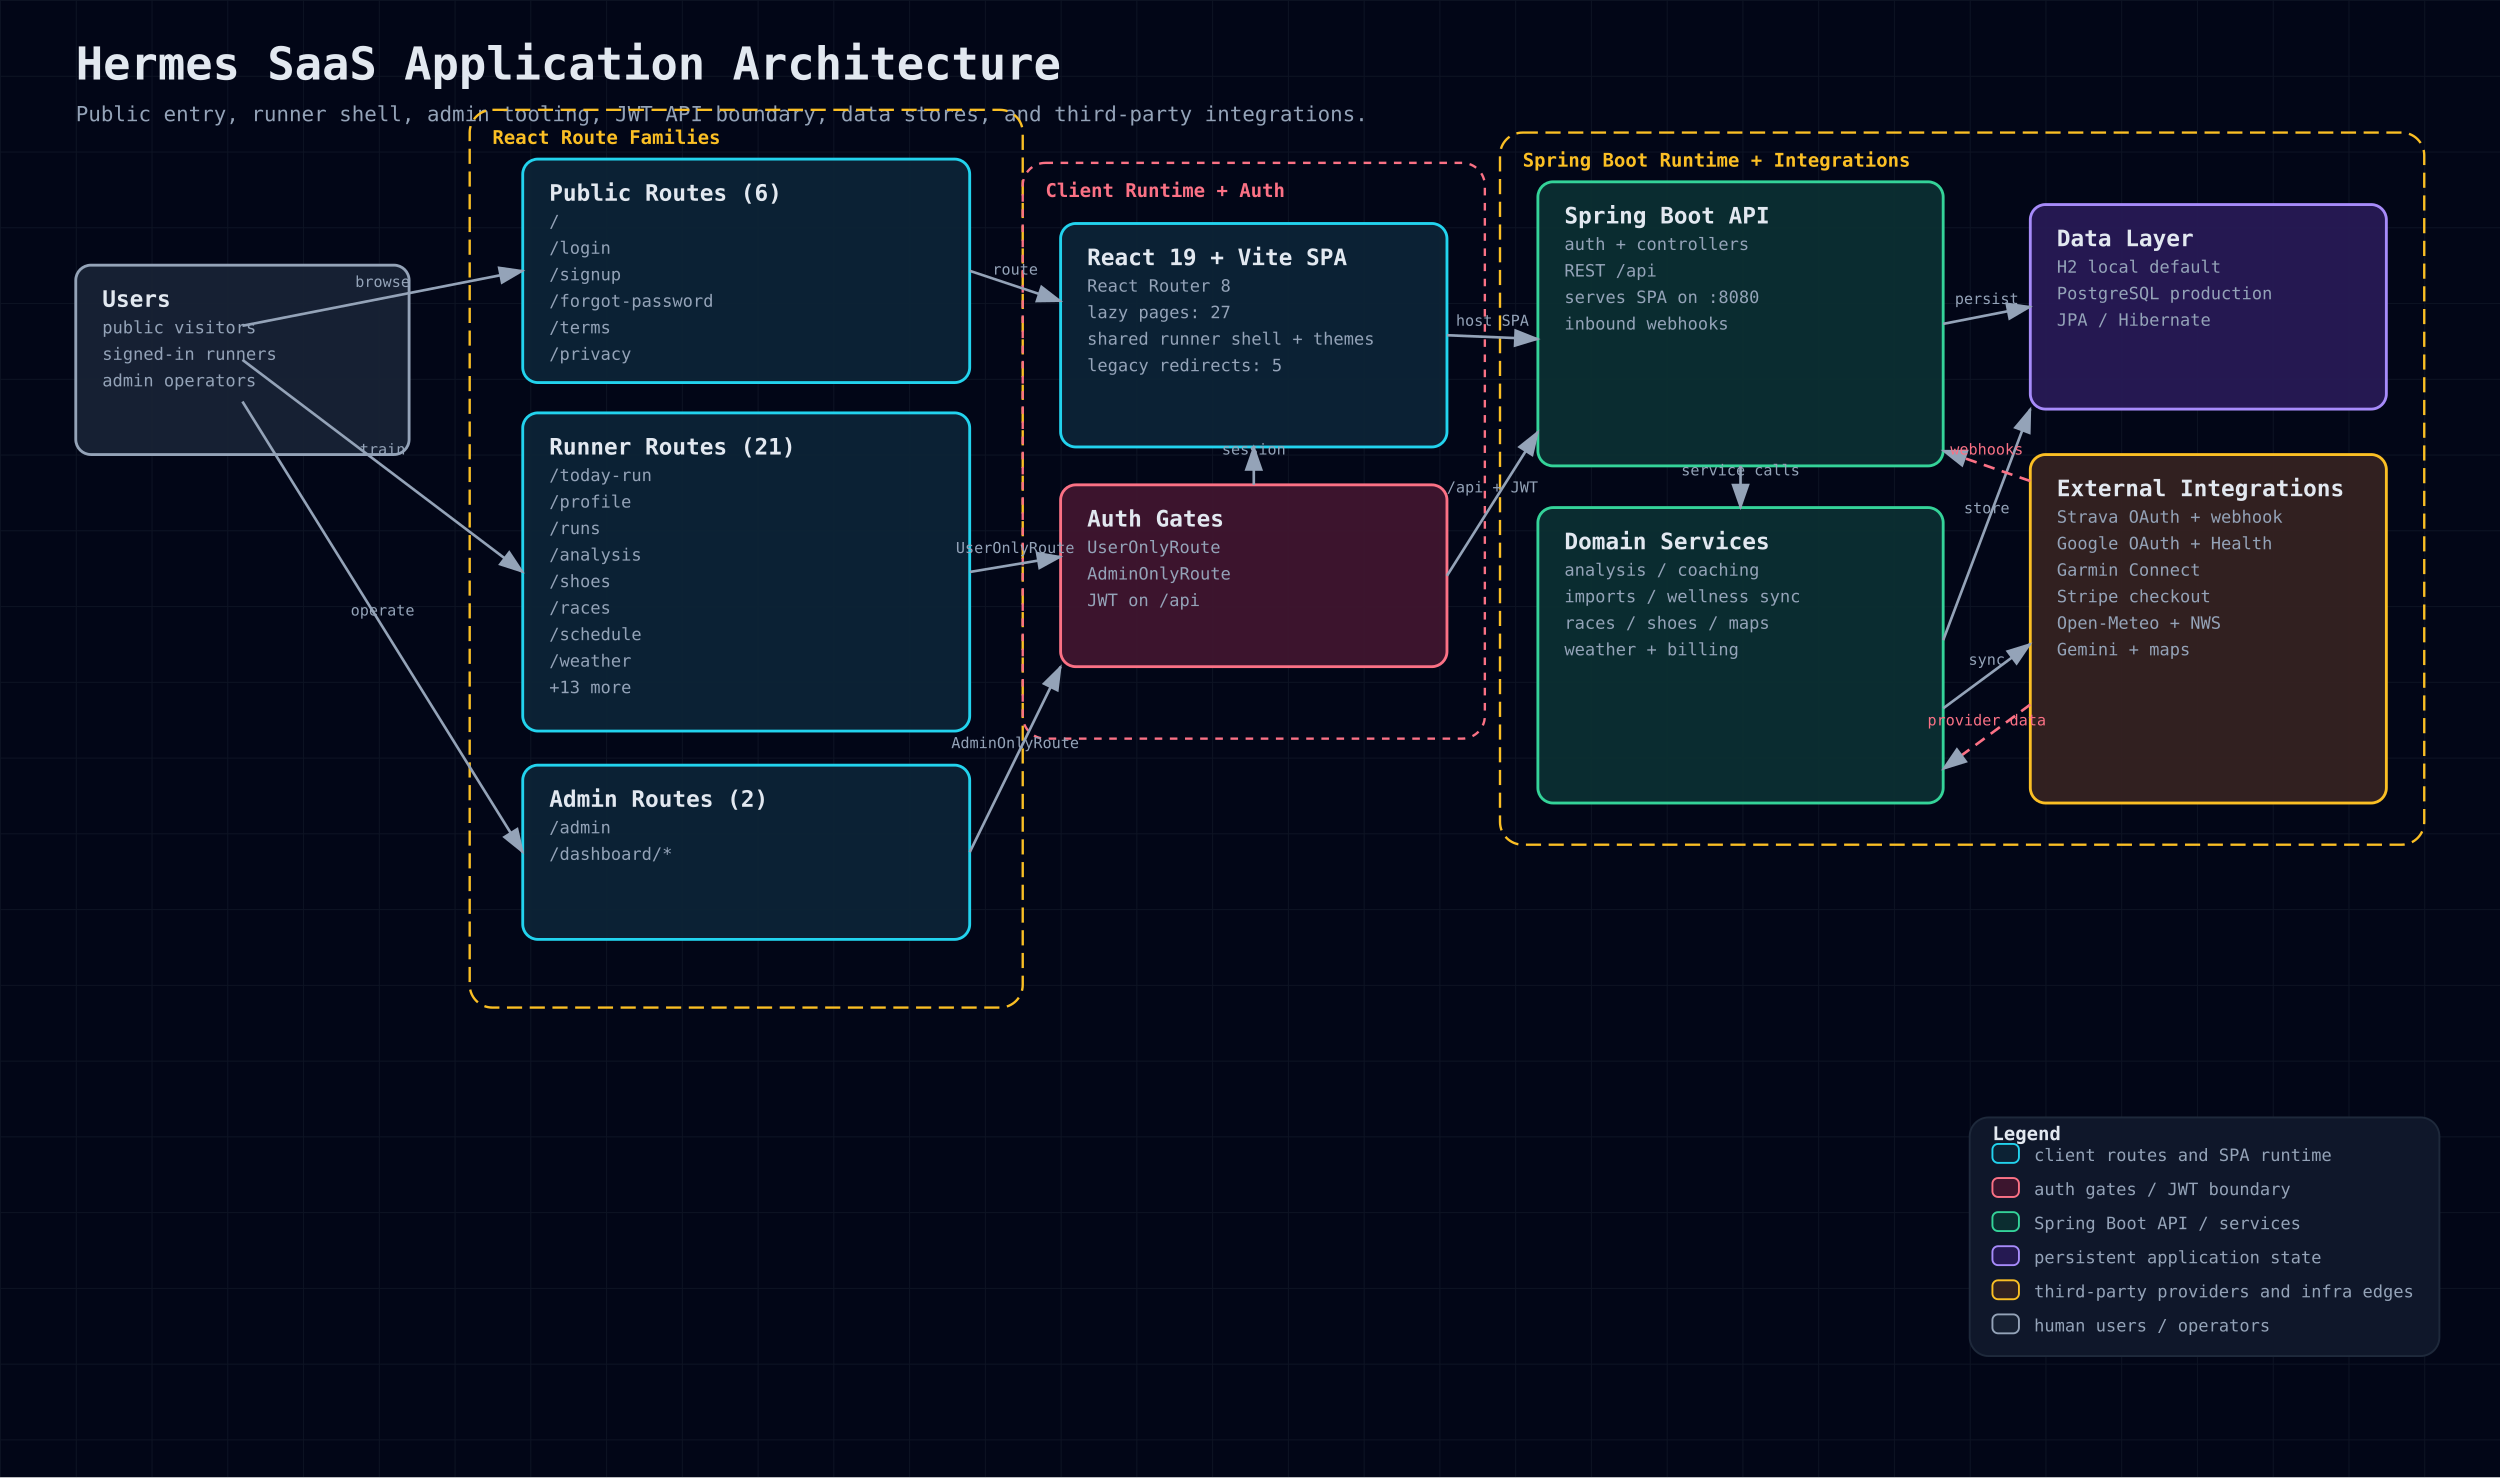
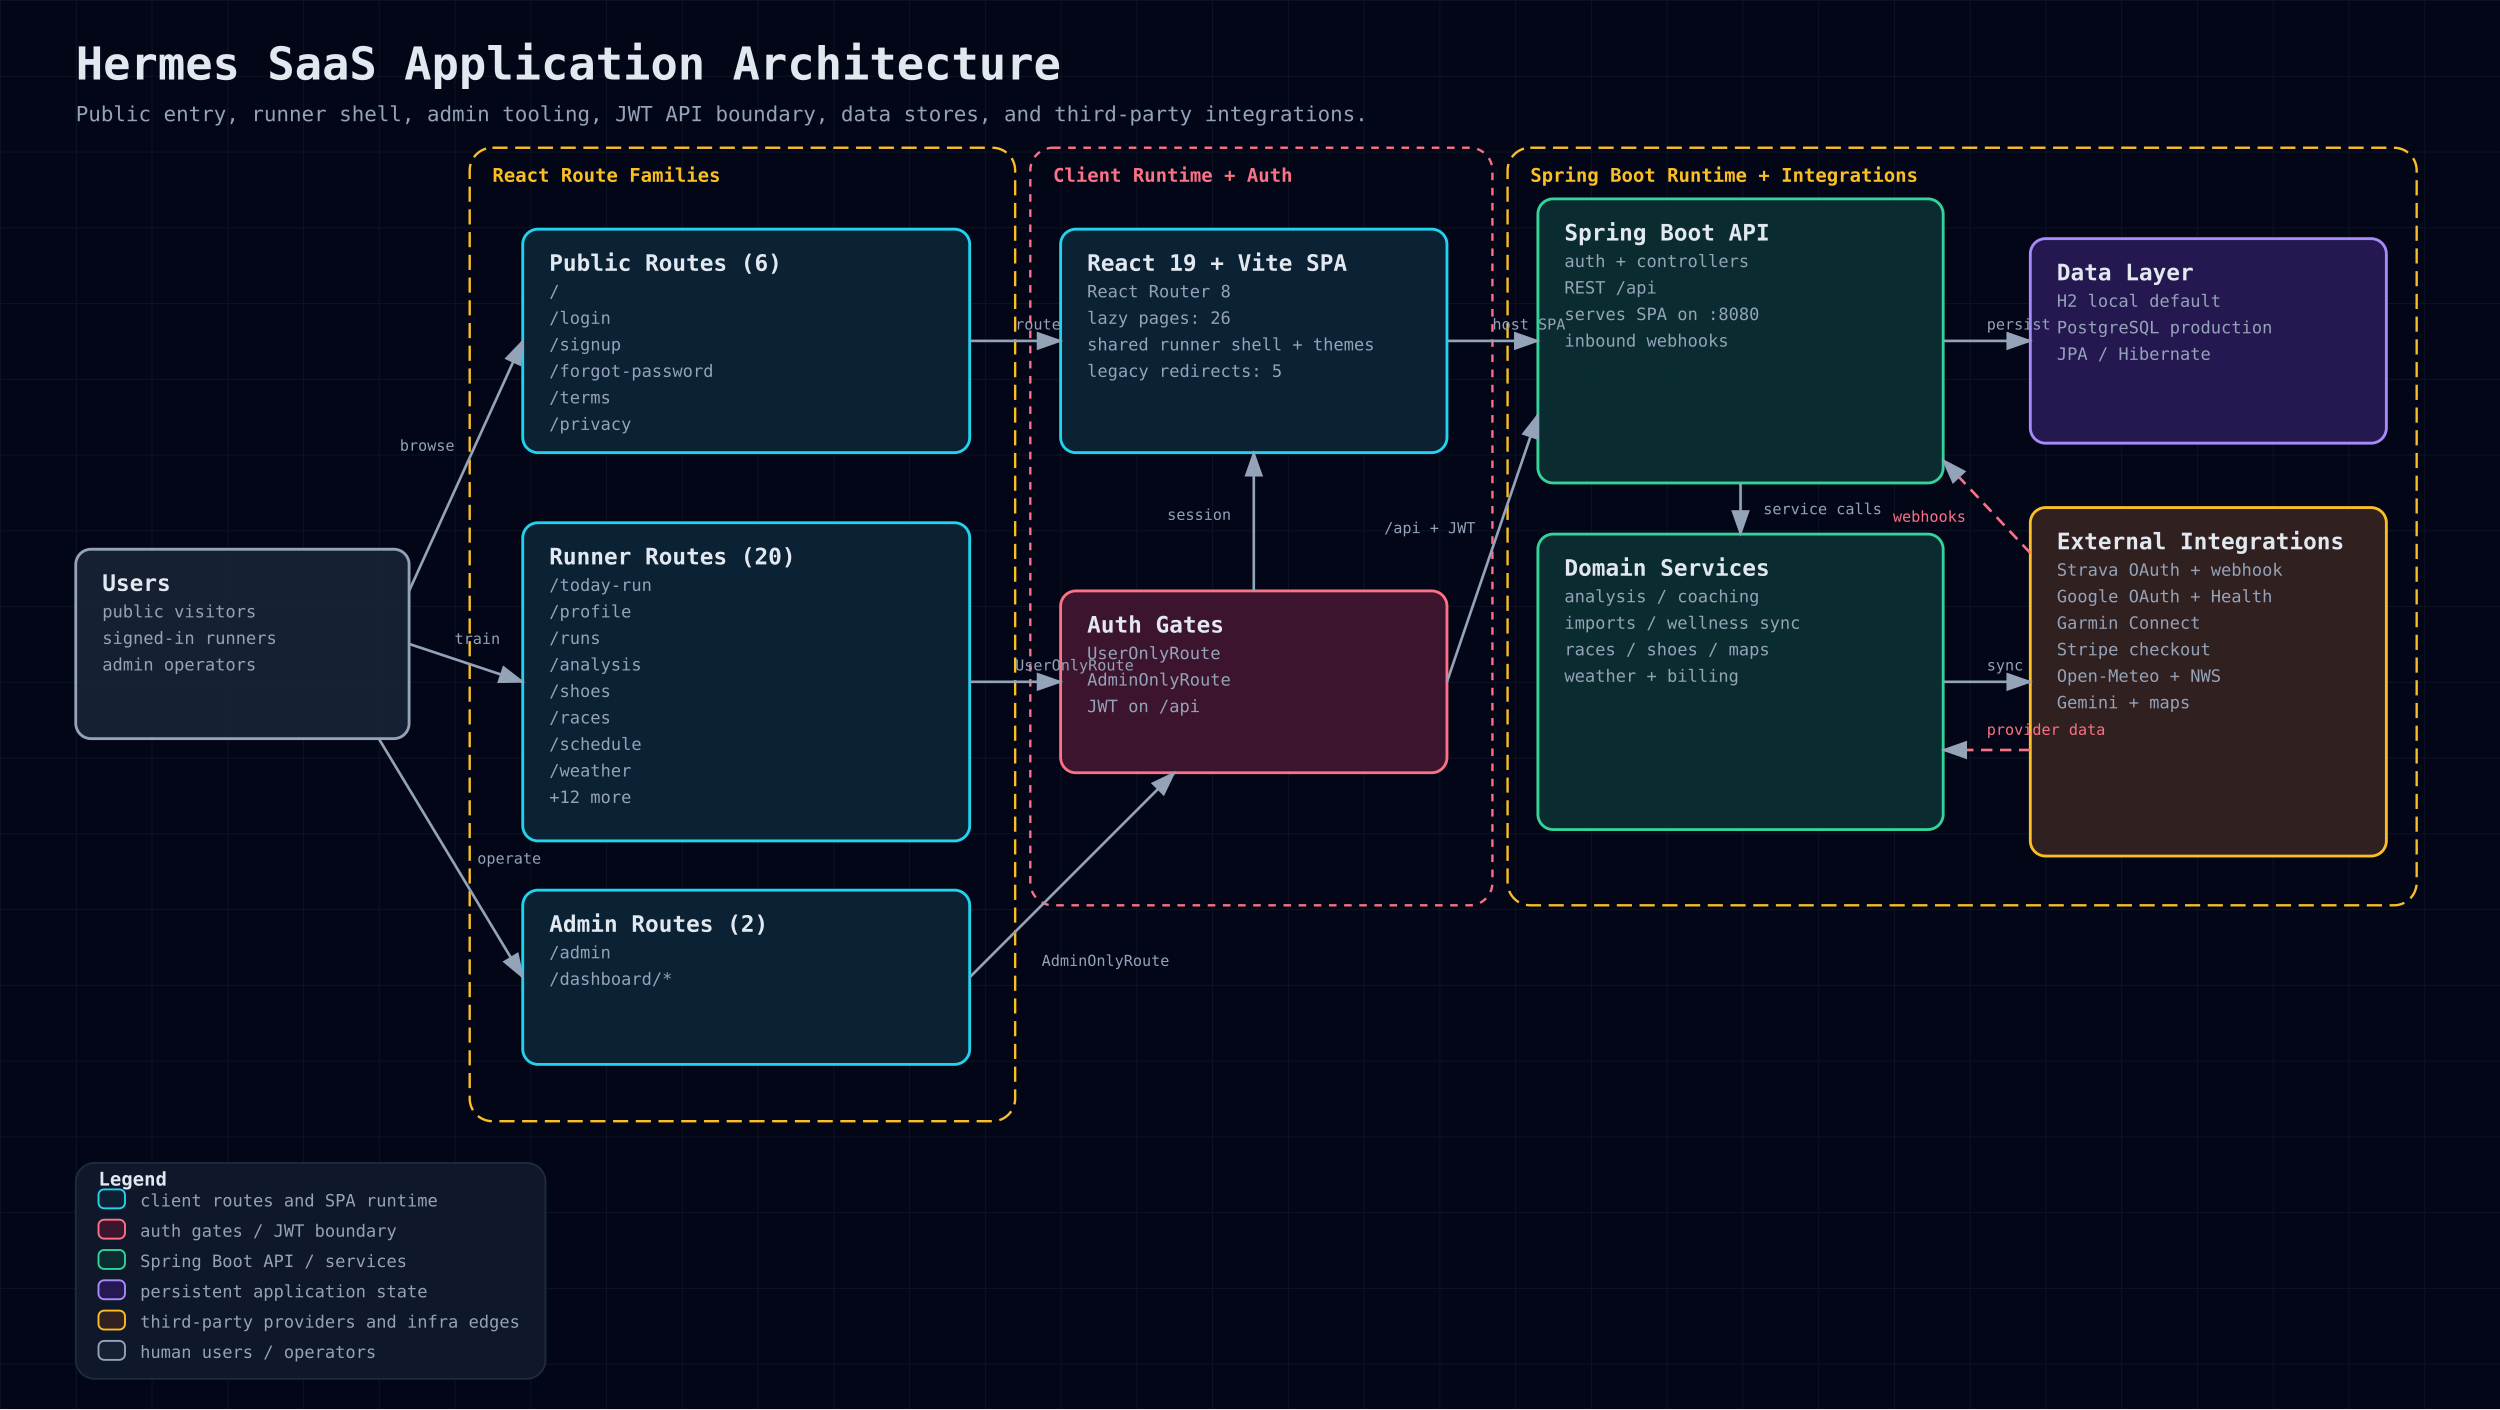
- <svg xmlns="http://www.w3.org/2000/svg" viewBox="0 0 1320 780" role="img" aria-labelledby="title desc">
+ <svg xmlns="http://www.w3.org/2000/svg" viewBox="0 0 1320 744" role="img" aria-labelledby="title desc">
  <defs>
    <pattern id="grid" width="40" height="40" patternUnits="userSpaceOnUse">
      <path d="M 40 0 L 0 0 0 40" fill="none" stroke="rgba(148,163,184,0.08)" stroke-width="1" />
    </pattern>
    <marker id="arrowhead" markerWidth="10" markerHeight="7" refX="9" refY="3.5" orient="auto">
      <polygon points="0 0, 10 3.5, 0 7" fill="#94a3b8" />
    </marker>
  </defs>
-   <rect width="1320" height="780" fill="#020617" />
-   <rect width="1320" height="780" fill="url(#grid)" />
+   <rect width="1320" height="744" fill="#020617" />
+   <rect width="1320" height="744" fill="url(#grid)" />
  <text x="40" y="42" fill="#e2e8f0" font-size="24" font-weight="700" font-family="'JetBrains Mono', ui-monospace, SFMono-Regular, Menlo, Consolas, monospace">Hermes SaaS Application Architecture</text>
  <text x="40" y="64" fill="#94a3b8" font-size="11" font-family="'JetBrains Mono', ui-monospace, SFMono-Regular, Menlo, Consolas, monospace">Public entry, runner shell, admin tooling, JWT API boundary, data stores, and third-party integrations.</text>
  <g>
-     <rect x="248" y="58" width="292" height="474" rx="12" fill="none" stroke="#fbbf24" stroke-width="1.25" stroke-dasharray="8,4" />
-     <text x="260" y="76" fill="#fbbf24" font-size="10" font-weight="600" font-family="'JetBrains Mono', ui-monospace, SFMono-Regular, Menlo, Consolas, monospace">React Route Families</text>
+     <rect x="248" y="78" width="288" height="514" rx="12" fill="none" stroke="#fbbf24" stroke-width="1.25" stroke-dasharray="8,4" />
+     <text x="260" y="96" fill="#fbbf24" font-size="10" font-weight="600" font-family="'JetBrains Mono', ui-monospace, SFMono-Regular, Menlo, Consolas, monospace">React Route Families</text>
  </g>
  <g>
-     <rect x="540" y="86" width="244" height="304" rx="12" fill="none" stroke="#fb7185" stroke-width="1.25" stroke-dasharray="4,4" />
-     <text x="552" y="104" fill="#fb7185" font-size="10" font-weight="600" font-family="'JetBrains Mono', ui-monospace, SFMono-Regular, Menlo, Consolas, monospace">Client Runtime + Auth</text>
+     <rect x="544" y="78" width="244" height="400" rx="12" fill="none" stroke="#fb7185" stroke-width="1.25" stroke-dasharray="4,4" />
+     <text x="556" y="96" fill="#fb7185" font-size="10" font-weight="600" font-family="'JetBrains Mono', ui-monospace, SFMono-Regular, Menlo, Consolas, monospace">Client Runtime + Auth</text>
  </g>
  <g>
-     <rect x="792" y="70" width="488" height="376" rx="12" fill="none" stroke="#fbbf24" stroke-width="1.25" stroke-dasharray="8,4" />
-     <text x="804" y="88" fill="#fbbf24" font-size="10" font-weight="600" font-family="'JetBrains Mono', ui-monospace, SFMono-Regular, Menlo, Consolas, monospace">Spring Boot Runtime + Integrations</text>
+     <rect x="796" y="78" width="480" height="400" rx="12" fill="none" stroke="#fbbf24" stroke-width="1.25" stroke-dasharray="8,4" />
+     <text x="808" y="96" fill="#fbbf24" font-size="10" font-weight="600" font-family="'JetBrains Mono', ui-monospace, SFMono-Regular, Menlo, Consolas, monospace">Spring Boot Runtime + Integrations</text>
  </g>
  <g>
-     <rect x="40" y="140" width="176" height="100" rx="8" fill="#0f172a" opacity="0.92" />
-     <rect x="40" y="140" width="176" height="100" rx="8" fill="rgba(30, 41, 59, 0.56)" stroke="#94a3b8" stroke-width="1.5" />
-     <text x="54" y="162" fill="#e2e8f0" font-size="12" font-weight="600" font-family="'JetBrains Mono', ui-monospace, SFMono-Regular, Menlo, Consolas, monospace">Users</text>
-     <text x="54" y="176" fill="#94a3b8" font-size="9" font-weight="400" font-family="'JetBrains Mono', ui-monospace, SFMono-Regular, Menlo, Consolas, monospace">public visitors</text>
-     <text x="54" y="190" fill="#94a3b8" font-size="9" font-weight="400" font-family="'JetBrains Mono', ui-monospace, SFMono-Regular, Menlo, Consolas, monospace">signed-in runners</text>
-     <text x="54" y="204" fill="#94a3b8" font-size="9" font-weight="400" font-family="'JetBrains Mono', ui-monospace, SFMono-Regular, Menlo, Consolas, monospace">admin operators</text>
+     <rect x="40" y="290" width="176" height="100" rx="8" fill="#0f172a" opacity="0.92" />
+     <rect x="40" y="290" width="176" height="100" rx="8" fill="rgba(30, 41, 59, 0.56)" stroke="#94a3b8" stroke-width="1.5" />
+     <text x="54" y="312" fill="#e2e8f0" font-size="12" font-weight="600" font-family="'JetBrains Mono', ui-monospace, SFMono-Regular, Menlo, Consolas, monospace">Users</text>
+     <text x="54" y="326" fill="#94a3b8" font-size="9" font-weight="400" font-family="'JetBrains Mono', ui-monospace, SFMono-Regular, Menlo, Consolas, monospace">public visitors</text>
+     <text x="54" y="340" fill="#94a3b8" font-size="9" font-weight="400" font-family="'JetBrains Mono', ui-monospace, SFMono-Regular, Menlo, Consolas, monospace">signed-in runners</text>
+     <text x="54" y="354" fill="#94a3b8" font-size="9" font-weight="400" font-family="'JetBrains Mono', ui-monospace, SFMono-Regular, Menlo, Consolas, monospace">admin operators</text>
  </g>
  <g>
-     <rect x="276" y="84" width="236" height="118" rx="8" fill="#0f172a" opacity="0.92" />
-     <rect x="276" y="84" width="236" height="118" rx="8" fill="rgba(8, 51, 68, 0.42)" stroke="#22d3ee" stroke-width="1.5" />
-     <text x="290" y="106" fill="#e2e8f0" font-size="12" font-weight="600" font-family="'JetBrains Mono', ui-monospace, SFMono-Regular, Menlo, Consolas, monospace">Public Routes (6)</text>
-     <text x="290" y="120" fill="#94a3b8" font-size="9" font-weight="400" font-family="'JetBrains Mono', ui-monospace, SFMono-Regular, Menlo, Consolas, monospace">/</text>
-     <text x="290" y="134" fill="#94a3b8" font-size="9" font-weight="400" font-family="'JetBrains Mono', ui-monospace, SFMono-Regular, Menlo, Consolas, monospace">/login</text>
-     <text x="290" y="148" fill="#94a3b8" font-size="9" font-weight="400" font-family="'JetBrains Mono', ui-monospace, SFMono-Regular, Menlo, Consolas, monospace">/signup</text>
-     <text x="290" y="162" fill="#94a3b8" font-size="9" font-weight="400" font-family="'JetBrains Mono', ui-monospace, SFMono-Regular, Menlo, Consolas, monospace">/forgot-password</text>
-     <text x="290" y="176" fill="#94a3b8" font-size="9" font-weight="400" font-family="'JetBrains Mono', ui-monospace, SFMono-Regular, Menlo, Consolas, monospace">/terms</text>
-     <text x="290" y="190" fill="#94a3b8" font-size="9" font-weight="400" font-family="'JetBrains Mono', ui-monospace, SFMono-Regular, Menlo, Consolas, monospace">/privacy</text>
+     <rect x="276" y="121" width="236" height="118" rx="8" fill="#0f172a" opacity="0.92" />
+     <rect x="276" y="121" width="236" height="118" rx="8" fill="rgba(8, 51, 68, 0.42)" stroke="#22d3ee" stroke-width="1.5" />
+     <text x="290" y="143" fill="#e2e8f0" font-size="12" font-weight="600" font-family="'JetBrains Mono', ui-monospace, SFMono-Regular, Menlo, Consolas, monospace">Public Routes (6)</text>
+     <text x="290" y="157" fill="#94a3b8" font-size="9" font-weight="400" font-family="'JetBrains Mono', ui-monospace, SFMono-Regular, Menlo, Consolas, monospace">/</text>
+     <text x="290" y="171" fill="#94a3b8" font-size="9" font-weight="400" font-family="'JetBrains Mono', ui-monospace, SFMono-Regular, Menlo, Consolas, monospace">/login</text>
+     <text x="290" y="185" fill="#94a3b8" font-size="9" font-weight="400" font-family="'JetBrains Mono', ui-monospace, SFMono-Regular, Menlo, Consolas, monospace">/signup</text>
+     <text x="290" y="199" fill="#94a3b8" font-size="9" font-weight="400" font-family="'JetBrains Mono', ui-monospace, SFMono-Regular, Menlo, Consolas, monospace">/forgot-password</text>
+     <text x="290" y="213" fill="#94a3b8" font-size="9" font-weight="400" font-family="'JetBrains Mono', ui-monospace, SFMono-Regular, Menlo, Consolas, monospace">/terms</text>
+     <text x="290" y="227" fill="#94a3b8" font-size="9" font-weight="400" font-family="'JetBrains Mono', ui-monospace, SFMono-Regular, Menlo, Consolas, monospace">/privacy</text>
  </g>
  <g>
-     <rect x="276" y="218" width="236" height="168" rx="8" fill="#0f172a" opacity="0.92" />
-     <rect x="276" y="218" width="236" height="168" rx="8" fill="rgba(8, 51, 68, 0.42)" stroke="#22d3ee" stroke-width="1.5" />
-     <text x="290" y="240" fill="#e2e8f0" font-size="12" font-weight="600" font-family="'JetBrains Mono', ui-monospace, SFMono-Regular, Menlo, Consolas, monospace">Runner Routes (21)</text>
-     <text x="290" y="254" fill="#94a3b8" font-size="9" font-weight="400" font-family="'JetBrains Mono', ui-monospace, SFMono-Regular, Menlo, Consolas, monospace">/today-run</text>
-     <text x="290" y="268" fill="#94a3b8" font-size="9" font-weight="400" font-family="'JetBrains Mono', ui-monospace, SFMono-Regular, Menlo, Consolas, monospace">/profile</text>
-     <text x="290" y="282" fill="#94a3b8" font-size="9" font-weight="400" font-family="'JetBrains Mono', ui-monospace, SFMono-Regular, Menlo, Consolas, monospace">/runs</text>
-     <text x="290" y="296" fill="#94a3b8" font-size="9" font-weight="400" font-family="'JetBrains Mono', ui-monospace, SFMono-Regular, Menlo, Consolas, monospace">/analysis</text>
-     <text x="290" y="310" fill="#94a3b8" font-size="9" font-weight="400" font-family="'JetBrains Mono', ui-monospace, SFMono-Regular, Menlo, Consolas, monospace">/shoes</text>
-     <text x="290" y="324" fill="#94a3b8" font-size="9" font-weight="400" font-family="'JetBrains Mono', ui-monospace, SFMono-Regular, Menlo, Consolas, monospace">/races</text>
-     <text x="290" y="338" fill="#94a3b8" font-size="9" font-weight="400" font-family="'JetBrains Mono', ui-monospace, SFMono-Regular, Menlo, Consolas, monospace">/schedule</text>
-     <text x="290" y="352" fill="#94a3b8" font-size="9" font-weight="400" font-family="'JetBrains Mono', ui-monospace, SFMono-Regular, Menlo, Consolas, monospace">/weather</text>
-     <text x="290" y="366" fill="#94a3b8" font-size="9" font-weight="400" font-family="'JetBrains Mono', ui-monospace, SFMono-Regular, Menlo, Consolas, monospace">+13 more</text>
+     <rect x="276" y="276" width="236" height="168" rx="8" fill="#0f172a" opacity="0.92" />
+     <rect x="276" y="276" width="236" height="168" rx="8" fill="rgba(8, 51, 68, 0.42)" stroke="#22d3ee" stroke-width="1.5" />
+     <text x="290" y="298" fill="#e2e8f0" font-size="12" font-weight="600" font-family="'JetBrains Mono', ui-monospace, SFMono-Regular, Menlo, Consolas, monospace">Runner Routes (20)</text>
+     <text x="290" y="312" fill="#94a3b8" font-size="9" font-weight="400" font-family="'JetBrains Mono', ui-monospace, SFMono-Regular, Menlo, Consolas, monospace">/today-run</text>
+     <text x="290" y="326" fill="#94a3b8" font-size="9" font-weight="400" font-family="'JetBrains Mono', ui-monospace, SFMono-Regular, Menlo, Consolas, monospace">/profile</text>
+     <text x="290" y="340" fill="#94a3b8" font-size="9" font-weight="400" font-family="'JetBrains Mono', ui-monospace, SFMono-Regular, Menlo, Consolas, monospace">/runs</text>
+     <text x="290" y="354" fill="#94a3b8" font-size="9" font-weight="400" font-family="'JetBrains Mono', ui-monospace, SFMono-Regular, Menlo, Consolas, monospace">/analysis</text>
+     <text x="290" y="368" fill="#94a3b8" font-size="9" font-weight="400" font-family="'JetBrains Mono', ui-monospace, SFMono-Regular, Menlo, Consolas, monospace">/shoes</text>
+     <text x="290" y="382" fill="#94a3b8" font-size="9" font-weight="400" font-family="'JetBrains Mono', ui-monospace, SFMono-Regular, Menlo, Consolas, monospace">/races</text>
+     <text x="290" y="396" fill="#94a3b8" font-size="9" font-weight="400" font-family="'JetBrains Mono', ui-monospace, SFMono-Regular, Menlo, Consolas, monospace">/schedule</text>
+     <text x="290" y="410" fill="#94a3b8" font-size="9" font-weight="400" font-family="'JetBrains Mono', ui-monospace, SFMono-Regular, Menlo, Consolas, monospace">/weather</text>
+     <text x="290" y="424" fill="#94a3b8" font-size="9" font-weight="400" font-family="'JetBrains Mono', ui-monospace, SFMono-Regular, Menlo, Consolas, monospace">+12 more</text>
  </g>
  <g>
-     <rect x="276" y="404" width="236" height="92" rx="8" fill="#0f172a" opacity="0.92" />
-     <rect x="276" y="404" width="236" height="92" rx="8" fill="rgba(8, 51, 68, 0.42)" stroke="#22d3ee" stroke-width="1.5" />
-     <text x="290" y="426" fill="#e2e8f0" font-size="12" font-weight="600" font-family="'JetBrains Mono', ui-monospace, SFMono-Regular, Menlo, Consolas, monospace">Admin Routes (2)</text>
-     <text x="290" y="440" fill="#94a3b8" font-size="9" font-weight="400" font-family="'JetBrains Mono', ui-monospace, SFMono-Regular, Menlo, Consolas, monospace">/admin</text>
-     <text x="290" y="454" fill="#94a3b8" font-size="9" font-weight="400" font-family="'JetBrains Mono', ui-monospace, SFMono-Regular, Menlo, Consolas, monospace">/dashboard/*</text>
+     <rect x="276" y="470" width="236" height="92" rx="8" fill="#0f172a" opacity="0.92" />
+     <rect x="276" y="470" width="236" height="92" rx="8" fill="rgba(8, 51, 68, 0.42)" stroke="#22d3ee" stroke-width="1.5" />
+     <text x="290" y="492" fill="#e2e8f0" font-size="12" font-weight="600" font-family="'JetBrains Mono', ui-monospace, SFMono-Regular, Menlo, Consolas, monospace">Admin Routes (2)</text>
+     <text x="290" y="506" fill="#94a3b8" font-size="9" font-weight="400" font-family="'JetBrains Mono', ui-monospace, SFMono-Regular, Menlo, Consolas, monospace">/admin</text>
+     <text x="290" y="520" fill="#94a3b8" font-size="9" font-weight="400" font-family="'JetBrains Mono', ui-monospace, SFMono-Regular, Menlo, Consolas, monospace">/dashboard/*</text>
  </g>
  <g>
-     <rect x="560" y="118" width="204" height="118" rx="8" fill="#0f172a" opacity="0.92" />
-     <rect x="560" y="118" width="204" height="118" rx="8" fill="rgba(8, 51, 68, 0.42)" stroke="#22d3ee" stroke-width="1.5" />
-     <text x="574" y="140" fill="#e2e8f0" font-size="12" font-weight="600" font-family="'JetBrains Mono', ui-monospace, SFMono-Regular, Menlo, Consolas, monospace">React 19 + Vite SPA</text>
-     <text x="574" y="154" fill="#94a3b8" font-size="9" font-weight="400" font-family="'JetBrains Mono', ui-monospace, SFMono-Regular, Menlo, Consolas, monospace">React Router 8</text>
-     <text x="574" y="168" fill="#94a3b8" font-size="9" font-weight="400" font-family="'JetBrains Mono', ui-monospace, SFMono-Regular, Menlo, Consolas, monospace">lazy pages: 27</text>
-     <text x="574" y="182" fill="#94a3b8" font-size="9" font-weight="400" font-family="'JetBrains Mono', ui-monospace, SFMono-Regular, Menlo, Consolas, monospace">shared runner shell + themes</text>
-     <text x="574" y="196" fill="#94a3b8" font-size="9" font-weight="400" font-family="'JetBrains Mono', ui-monospace, SFMono-Regular, Menlo, Consolas, monospace">legacy redirects: 5</text>
+     <rect x="560" y="121" width="204" height="118" rx="8" fill="#0f172a" opacity="0.92" />
+     <rect x="560" y="121" width="204" height="118" rx="8" fill="rgba(8, 51, 68, 0.42)" stroke="#22d3ee" stroke-width="1.5" />
+     <text x="574" y="143" fill="#e2e8f0" font-size="12" font-weight="600" font-family="'JetBrains Mono', ui-monospace, SFMono-Regular, Menlo, Consolas, monospace">React 19 + Vite SPA</text>
+     <text x="574" y="157" fill="#94a3b8" font-size="9" font-weight="400" font-family="'JetBrains Mono', ui-monospace, SFMono-Regular, Menlo, Consolas, monospace">React Router 8</text>
+     <text x="574" y="171" fill="#94a3b8" font-size="9" font-weight="400" font-family="'JetBrains Mono', ui-monospace, SFMono-Regular, Menlo, Consolas, monospace">lazy pages: 26</text>
+     <text x="574" y="185" fill="#94a3b8" font-size="9" font-weight="400" font-family="'JetBrains Mono', ui-monospace, SFMono-Regular, Menlo, Consolas, monospace">shared runner shell + themes</text>
+     <text x="574" y="199" fill="#94a3b8" font-size="9" font-weight="400" font-family="'JetBrains Mono', ui-monospace, SFMono-Regular, Menlo, Consolas, monospace">legacy redirects: 5</text>
  </g>
  <g>
-     <rect x="560" y="256" width="204" height="96" rx="8" fill="#0f172a" opacity="0.92" />
-     <rect x="560" y="256" width="204" height="96" rx="8" fill="rgba(136, 19, 55, 0.38)" stroke="#fb7185" stroke-width="1.5" />
-     <text x="574" y="278" fill="#e2e8f0" font-size="12" font-weight="600" font-family="'JetBrains Mono', ui-monospace, SFMono-Regular, Menlo, Consolas, monospace">Auth Gates</text>
-     <text x="574" y="292" fill="#94a3b8" font-size="9" font-weight="400" font-family="'JetBrains Mono', ui-monospace, SFMono-Regular, Menlo, Consolas, monospace">UserOnlyRoute</text>
-     <text x="574" y="306" fill="#94a3b8" font-size="9" font-weight="400" font-family="'JetBrains Mono', ui-monospace, SFMono-Regular, Menlo, Consolas, monospace">AdminOnlyRoute</text>
-     <text x="574" y="320" fill="#94a3b8" font-size="9" font-weight="400" font-family="'JetBrains Mono', ui-monospace, SFMono-Regular, Menlo, Consolas, monospace">JWT on /api</text>
+     <rect x="560" y="312" width="204" height="96" rx="8" fill="#0f172a" opacity="0.92" />
+     <rect x="560" y="312" width="204" height="96" rx="8" fill="rgba(136, 19, 55, 0.38)" stroke="#fb7185" stroke-width="1.5" />
+     <text x="574" y="334" fill="#e2e8f0" font-size="12" font-weight="600" font-family="'JetBrains Mono', ui-monospace, SFMono-Regular, Menlo, Consolas, monospace">Auth Gates</text>
+     <text x="574" y="348" fill="#94a3b8" font-size="9" font-weight="400" font-family="'JetBrains Mono', ui-monospace, SFMono-Regular, Menlo, Consolas, monospace">UserOnlyRoute</text>
+     <text x="574" y="362" fill="#94a3b8" font-size="9" font-weight="400" font-family="'JetBrains Mono', ui-monospace, SFMono-Regular, Menlo, Consolas, monospace">AdminOnlyRoute</text>
+     <text x="574" y="376" fill="#94a3b8" font-size="9" font-weight="400" font-family="'JetBrains Mono', ui-monospace, SFMono-Regular, Menlo, Consolas, monospace">JWT on /api</text>
  </g>
  <g>
-     <rect x="812" y="96" width="214" height="150" rx="8" fill="#0f172a" opacity="0.92" />
-     <rect x="812" y="96" width="214" height="150" rx="8" fill="rgba(6, 78, 59, 0.42)" stroke="#34d399" stroke-width="1.5" />
-     <text x="826" y="118" fill="#e2e8f0" font-size="12" font-weight="600" font-family="'JetBrains Mono', ui-monospace, SFMono-Regular, Menlo, Consolas, monospace">Spring Boot API</text>
-     <text x="826" y="132" fill="#94a3b8" font-size="9" font-weight="400" font-family="'JetBrains Mono', ui-monospace, SFMono-Regular, Menlo, Consolas, monospace">auth + controllers</text>
-     <text x="826" y="146" fill="#94a3b8" font-size="9" font-weight="400" font-family="'JetBrains Mono', ui-monospace, SFMono-Regular, Menlo, Consolas, monospace">REST /api</text>
-     <text x="826" y="160" fill="#94a3b8" font-size="9" font-weight="400" font-family="'JetBrains Mono', ui-monospace, SFMono-Regular, Menlo, Consolas, monospace">serves SPA on :8080</text>
-     <text x="826" y="174" fill="#94a3b8" font-size="9" font-weight="400" font-family="'JetBrains Mono', ui-monospace, SFMono-Regular, Menlo, Consolas, monospace">inbound webhooks</text>
+     <rect x="812" y="105" width="214" height="150" rx="8" fill="#0f172a" opacity="0.92" />
+     <rect x="812" y="105" width="214" height="150" rx="8" fill="rgba(6, 78, 59, 0.42)" stroke="#34d399" stroke-width="1.5" />
+     <text x="826" y="127" fill="#e2e8f0" font-size="12" font-weight="600" font-family="'JetBrains Mono', ui-monospace, SFMono-Regular, Menlo, Consolas, monospace">Spring Boot API</text>
+     <text x="826" y="141" fill="#94a3b8" font-size="9" font-weight="400" font-family="'JetBrains Mono', ui-monospace, SFMono-Regular, Menlo, Consolas, monospace">auth + controllers</text>
+     <text x="826" y="155" fill="#94a3b8" font-size="9" font-weight="400" font-family="'JetBrains Mono', ui-monospace, SFMono-Regular, Menlo, Consolas, monospace">REST /api</text>
+     <text x="826" y="169" fill="#94a3b8" font-size="9" font-weight="400" font-family="'JetBrains Mono', ui-monospace, SFMono-Regular, Menlo, Consolas, monospace">serves SPA on :8080</text>
+     <text x="826" y="183" fill="#94a3b8" font-size="9" font-weight="400" font-family="'JetBrains Mono', ui-monospace, SFMono-Regular, Menlo, Consolas, monospace">inbound webhooks</text>
  </g>
  <g>
-     <rect x="812" y="268" width="214" height="156" rx="8" fill="#0f172a" opacity="0.92" />
-     <rect x="812" y="268" width="214" height="156" rx="8" fill="rgba(6, 78, 59, 0.42)" stroke="#34d399" stroke-width="1.5" />
-     <text x="826" y="290" fill="#e2e8f0" font-size="12" font-weight="600" font-family="'JetBrains Mono', ui-monospace, SFMono-Regular, Menlo, Consolas, monospace">Domain Services</text>
-     <text x="826" y="304" fill="#94a3b8" font-size="9" font-weight="400" font-family="'JetBrains Mono', ui-monospace, SFMono-Regular, Menlo, Consolas, monospace">analysis / coaching</text>
-     <text x="826" y="318" fill="#94a3b8" font-size="9" font-weight="400" font-family="'JetBrains Mono', ui-monospace, SFMono-Regular, Menlo, Consolas, monospace">imports / wellness sync</text>
-     <text x="826" y="332" fill="#94a3b8" font-size="9" font-weight="400" font-family="'JetBrains Mono', ui-monospace, SFMono-Regular, Menlo, Consolas, monospace">races / shoes / maps</text>
-     <text x="826" y="346" fill="#94a3b8" font-size="9" font-weight="400" font-family="'JetBrains Mono', ui-monospace, SFMono-Regular, Menlo, Consolas, monospace">weather + billing</text>
+     <rect x="812" y="282" width="214" height="156" rx="8" fill="#0f172a" opacity="0.92" />
+     <rect x="812" y="282" width="214" height="156" rx="8" fill="rgba(6, 78, 59, 0.42)" stroke="#34d399" stroke-width="1.5" />
+     <text x="826" y="304" fill="#e2e8f0" font-size="12" font-weight="600" font-family="'JetBrains Mono', ui-monospace, SFMono-Regular, Menlo, Consolas, monospace">Domain Services</text>
+     <text x="826" y="318" fill="#94a3b8" font-size="9" font-weight="400" font-family="'JetBrains Mono', ui-monospace, SFMono-Regular, Menlo, Consolas, monospace">analysis / coaching</text>
+     <text x="826" y="332" fill="#94a3b8" font-size="9" font-weight="400" font-family="'JetBrains Mono', ui-monospace, SFMono-Regular, Menlo, Consolas, monospace">imports / wellness sync</text>
+     <text x="826" y="346" fill="#94a3b8" font-size="9" font-weight="400" font-family="'JetBrains Mono', ui-monospace, SFMono-Regular, Menlo, Consolas, monospace">races / shoes / maps</text>
+     <text x="826" y="360" fill="#94a3b8" font-size="9" font-weight="400" font-family="'JetBrains Mono', ui-monospace, SFMono-Regular, Menlo, Consolas, monospace">weather + billing</text>
  </g>
  <g>
-     <rect x="1072" y="108" width="188" height="108" rx="8" fill="#0f172a" opacity="0.92" />
-     <rect x="1072" y="108" width="188" height="108" rx="8" fill="rgba(76, 29, 149, 0.38)" stroke="#a78bfa" stroke-width="1.5" />
-     <text x="1086" y="130" fill="#e2e8f0" font-size="12" font-weight="600" font-family="'JetBrains Mono', ui-monospace, SFMono-Regular, Menlo, Consolas, monospace">Data Layer</text>
-     <text x="1086" y="144" fill="#94a3b8" font-size="9" font-weight="400" font-family="'JetBrains Mono', ui-monospace, SFMono-Regular, Menlo, Consolas, monospace">H2 local default</text>
-     <text x="1086" y="158" fill="#94a3b8" font-size="9" font-weight="400" font-family="'JetBrains Mono', ui-monospace, SFMono-Regular, Menlo, Consolas, monospace">PostgreSQL production</text>
-     <text x="1086" y="172" fill="#94a3b8" font-size="9" font-weight="400" font-family="'JetBrains Mono', ui-monospace, SFMono-Regular, Menlo, Consolas, monospace">JPA / Hibernate</text>
+     <rect x="1072" y="126" width="188" height="108" rx="8" fill="#0f172a" opacity="0.92" />
+     <rect x="1072" y="126" width="188" height="108" rx="8" fill="rgba(76, 29, 149, 0.38)" stroke="#a78bfa" stroke-width="1.5" />
+     <text x="1086" y="148" fill="#e2e8f0" font-size="12" font-weight="600" font-family="'JetBrains Mono', ui-monospace, SFMono-Regular, Menlo, Consolas, monospace">Data Layer</text>
+     <text x="1086" y="162" fill="#94a3b8" font-size="9" font-weight="400" font-family="'JetBrains Mono', ui-monospace, SFMono-Regular, Menlo, Consolas, monospace">H2 local default</text>
+     <text x="1086" y="176" fill="#94a3b8" font-size="9" font-weight="400" font-family="'JetBrains Mono', ui-monospace, SFMono-Regular, Menlo, Consolas, monospace">PostgreSQL production</text>
+     <text x="1086" y="190" fill="#94a3b8" font-size="9" font-weight="400" font-family="'JetBrains Mono', ui-monospace, SFMono-Regular, Menlo, Consolas, monospace">JPA / Hibernate</text>
  </g>
  <g>
-     <rect x="1072" y="240" width="188" height="184" rx="8" fill="#0f172a" opacity="0.92" />
-     <rect x="1072" y="240" width="188" height="184" rx="8" fill="rgba(120, 53, 15, 0.34)" stroke="#fbbf24" stroke-width="1.5" />
-     <text x="1086" y="262" fill="#e2e8f0" font-size="12" font-weight="600" font-family="'JetBrains Mono', ui-monospace, SFMono-Regular, Menlo, Consolas, monospace">External Integrations</text>
-     <text x="1086" y="276" fill="#94a3b8" font-size="9" font-weight="400" font-family="'JetBrains Mono', ui-monospace, SFMono-Regular, Menlo, Consolas, monospace">Strava OAuth + webhook</text>
-     <text x="1086" y="290" fill="#94a3b8" font-size="9" font-weight="400" font-family="'JetBrains Mono', ui-monospace, SFMono-Regular, Menlo, Consolas, monospace">Google OAuth + Health</text>
-     <text x="1086" y="304" fill="#94a3b8" font-size="9" font-weight="400" font-family="'JetBrains Mono', ui-monospace, SFMono-Regular, Menlo, Consolas, monospace">Garmin Connect</text>
-     <text x="1086" y="318" fill="#94a3b8" font-size="9" font-weight="400" font-family="'JetBrains Mono', ui-monospace, SFMono-Regular, Menlo, Consolas, monospace">Stripe checkout</text>
-     <text x="1086" y="332" fill="#94a3b8" font-size="9" font-weight="400" font-family="'JetBrains Mono', ui-monospace, SFMono-Regular, Menlo, Consolas, monospace">Open-Meteo + NWS</text>
-     <text x="1086" y="346" fill="#94a3b8" font-size="9" font-weight="400" font-family="'JetBrains Mono', ui-monospace, SFMono-Regular, Menlo, Consolas, monospace">Gemini + maps</text>
+     <rect x="1072" y="268" width="188" height="184" rx="8" fill="#0f172a" opacity="0.92" />
+     <rect x="1072" y="268" width="188" height="184" rx="8" fill="rgba(120, 53, 15, 0.34)" stroke="#fbbf24" stroke-width="1.5" />
+     <text x="1086" y="290" fill="#e2e8f0" font-size="12" font-weight="600" font-family="'JetBrains Mono', ui-monospace, SFMono-Regular, Menlo, Consolas, monospace">External Integrations</text>
+     <text x="1086" y="304" fill="#94a3b8" font-size="9" font-weight="400" font-family="'JetBrains Mono', ui-monospace, SFMono-Regular, Menlo, Consolas, monospace">Strava OAuth + webhook</text>
+     <text x="1086" y="318" fill="#94a3b8" font-size="9" font-weight="400" font-family="'JetBrains Mono', ui-monospace, SFMono-Regular, Menlo, Consolas, monospace">Google OAuth + Health</text>
+     <text x="1086" y="332" fill="#94a3b8" font-size="9" font-weight="400" font-family="'JetBrains Mono', ui-monospace, SFMono-Regular, Menlo, Consolas, monospace">Garmin Connect</text>
+     <text x="1086" y="346" fill="#94a3b8" font-size="9" font-weight="400" font-family="'JetBrains Mono', ui-monospace, SFMono-Regular, Menlo, Consolas, monospace">Stripe checkout</text>
+     <text x="1086" y="360" fill="#94a3b8" font-size="9" font-weight="400" font-family="'JetBrains Mono', ui-monospace, SFMono-Regular, Menlo, Consolas, monospace">Open-Meteo + NWS</text>
+     <text x="1086" y="374" fill="#94a3b8" font-size="9" font-weight="400" font-family="'JetBrains Mono', ui-monospace, SFMono-Regular, Menlo, Consolas, monospace">Gemini + maps</text>
  </g>
  <g>
-     <line x1="128" y1="172" x2="276" y2="143" stroke="#94a3b8" stroke-width="1.4" marker-end="url(#arrowhead)" />
-     <text x="202" y="151.5" text-anchor="middle" fill="#94a3b8" font-size="8" font-family="'JetBrains Mono', ui-monospace, SFMono-Regular, Menlo, Consolas, monospace">browse</text>
+     <line x1="216" y1="312" x2="276" y2="180" stroke="#94a3b8" stroke-width="1.4" marker-end="url(#arrowhead)" />
+     <text x="240" y="238" text-anchor="end" fill="#94a3b8" font-size="8" font-family="'JetBrains Mono', ui-monospace, SFMono-Regular, Menlo, Consolas, monospace">browse</text>
  </g>
  <g>
-     <line x1="128" y1="190" x2="276" y2="302" stroke="#94a3b8" stroke-width="1.4" marker-end="url(#arrowhead)" />
-     <text x="202" y="240" text-anchor="middle" fill="#94a3b8" font-size="8" font-family="'JetBrains Mono', ui-monospace, SFMono-Regular, Menlo, Consolas, monospace">train</text>
+     <line x1="216" y1="340" x2="276" y2="360" stroke="#94a3b8" stroke-width="1.4" marker-end="url(#arrowhead)" />
+     <text x="240" y="340" fill="#94a3b8" font-size="8" font-family="'JetBrains Mono', ui-monospace, SFMono-Regular, Menlo, Consolas, monospace">train</text>
  </g>
  <g>
-     <line x1="128" y1="212" x2="276" y2="450" stroke="#94a3b8" stroke-width="1.4" marker-end="url(#arrowhead)" />
-     <text x="202" y="325" text-anchor="middle" fill="#94a3b8" font-size="8" font-family="'JetBrains Mono', ui-monospace, SFMono-Regular, Menlo, Consolas, monospace">operate</text>
+     <line x1="200" y1="390" x2="276" y2="516" stroke="#94a3b8" stroke-width="1.4" marker-end="url(#arrowhead)" />
+     <text x="252" y="456" fill="#94a3b8" font-size="8" font-family="'JetBrains Mono', ui-monospace, SFMono-Regular, Menlo, Consolas, monospace">operate</text>
  </g>
  <g>
-     <line x1="512" y1="143" x2="560" y2="159" stroke="#94a3b8" stroke-width="1.4" marker-end="url(#arrowhead)" />
-     <text x="536" y="145" text-anchor="middle" fill="#94a3b8" font-size="8" font-family="'JetBrains Mono', ui-monospace, SFMono-Regular, Menlo, Consolas, monospace">route</text>
+     <line x1="512" y1="180" x2="560" y2="180" stroke="#94a3b8" stroke-width="1.4" marker-end="url(#arrowhead)" />
+     <text x="536" y="174" fill="#94a3b8" font-size="8" font-family="'JetBrains Mono', ui-monospace, SFMono-Regular, Menlo, Consolas, monospace">route</text>
  </g>
  <g>
-     <line x1="512" y1="302" x2="560" y2="294" stroke="#94a3b8" stroke-width="1.4" marker-end="url(#arrowhead)" />
-     <text x="536" y="292" text-anchor="middle" fill="#94a3b8" font-size="8" font-family="'JetBrains Mono', ui-monospace, SFMono-Regular, Menlo, Consolas, monospace">UserOnlyRoute</text>
+     <line x1="512" y1="360" x2="560" y2="360" stroke="#94a3b8" stroke-width="1.4" marker-end="url(#arrowhead)" />
+     <text x="536" y="354" fill="#94a3b8" font-size="8" font-family="'JetBrains Mono', ui-monospace, SFMono-Regular, Menlo, Consolas, monospace">UserOnlyRoute</text>
  </g>
  <g>
-     <line x1="512" y1="450" x2="560" y2="352" stroke="#94a3b8" stroke-width="1.4" marker-end="url(#arrowhead)" />
-     <text x="536" y="395" text-anchor="middle" fill="#94a3b8" font-size="8" font-family="'JetBrains Mono', ui-monospace, SFMono-Regular, Menlo, Consolas, monospace">AdminOnlyRoute</text>
+     <line x1="512" y1="516" x2="620" y2="408" stroke="#94a3b8" stroke-width="1.4" marker-end="url(#arrowhead)" />
+     <text x="550" y="510" text-anchor="start" fill="#94a3b8" font-size="8" font-family="'JetBrains Mono', ui-monospace, SFMono-Regular, Menlo, Consolas, monospace">AdminOnlyRoute</text>
  </g>
  <g>
-     <line x1="662" y1="256" x2="662" y2="236" stroke="#94a3b8" stroke-width="1.4" marker-end="url(#arrowhead)" />
-     <text x="662" y="240" text-anchor="middle" fill="#94a3b8" font-size="8" font-family="'JetBrains Mono', ui-monospace, SFMono-Regular, Menlo, Consolas, monospace">session</text>
+     <line x1="662" y1="312" x2="662" y2="239" stroke="#94a3b8" stroke-width="1.4" marker-end="url(#arrowhead)" />
+     <text x="650" y="274.5" text-anchor="end" fill="#94a3b8" font-size="8" font-family="'JetBrains Mono', ui-monospace, SFMono-Regular, Menlo, Consolas, monospace">session</text>
  </g>
  <g>
-     <line x1="764" y1="177" x2="812" y2="179" stroke="#94a3b8" stroke-width="1.4" marker-end="url(#arrowhead)" />
-     <text x="788" y="172" text-anchor="middle" fill="#94a3b8" font-size="8" font-family="'JetBrains Mono', ui-monospace, SFMono-Regular, Menlo, Consolas, monospace">host SPA</text>
+     <line x1="764" y1="180" x2="812" y2="180" stroke="#94a3b8" stroke-width="1.4" marker-end="url(#arrowhead)" />
+     <text x="788" y="174" fill="#94a3b8" font-size="8" font-family="'JetBrains Mono', ui-monospace, SFMono-Regular, Menlo, Consolas, monospace">host SPA</text>
  </g>
  <g>
-     <line x1="764" y1="304" x2="812" y2="228" stroke="#94a3b8" stroke-width="1.4" marker-end="url(#arrowhead)" />
-     <text x="788" y="260" text-anchor="middle" fill="#94a3b8" font-size="8" font-family="'JetBrains Mono', ui-monospace, SFMono-Regular, Menlo, Consolas, monospace">/api + JWT</text>
+     <line x1="764" y1="360" x2="812" y2="219" stroke="#94a3b8" stroke-width="1.4" marker-end="url(#arrowhead)" />
+     <text x="779" y="281.5" text-anchor="end" fill="#94a3b8" font-size="8" font-family="'JetBrains Mono', ui-monospace, SFMono-Regular, Menlo, Consolas, monospace">/api + JWT</text>
  </g>
  <g>
-     <line x1="919" y1="246" x2="919" y2="268" stroke="#94a3b8" stroke-width="1.4" marker-end="url(#arrowhead)" />
-     <text x="919" y="251" text-anchor="middle" fill="#94a3b8" font-size="8" font-family="'JetBrains Mono', ui-monospace, SFMono-Regular, Menlo, Consolas, monospace">service calls</text>
+     <line x1="919" y1="255" x2="919" y2="282" stroke="#94a3b8" stroke-width="1.4" marker-end="url(#arrowhead)" />
+     <text x="931" y="271.5" text-anchor="start" fill="#94a3b8" font-size="8" font-family="'JetBrains Mono', ui-monospace, SFMono-Regular, Menlo, Consolas, monospace">service calls</text>
  </g>
  <g>
-     <line x1="1026" y1="171" x2="1072" y2="162" stroke="#94a3b8" stroke-width="1.4" marker-end="url(#arrowhead)" />
-     <text x="1049" y="160.5" text-anchor="middle" fill="#94a3b8" font-size="8" font-family="'JetBrains Mono', ui-monospace, SFMono-Regular, Menlo, Consolas, monospace">persist</text>
+     <line x1="1026" y1="180" x2="1072" y2="180" stroke="#94a3b8" stroke-width="1.4" marker-end="url(#arrowhead)" />
+     <text x="1049" y="174" fill="#94a3b8" font-size="8" font-family="'JetBrains Mono', ui-monospace, SFMono-Regular, Menlo, Consolas, monospace">persist</text>
  </g>
  <g>
-     <line x1="1026" y1="338" x2="1072" y2="216" stroke="#94a3b8" stroke-width="1.4" marker-end="url(#arrowhead)" />
-     <text x="1049" y="271" text-anchor="middle" fill="#94a3b8" font-size="8" font-family="'JetBrains Mono', ui-monospace, SFMono-Regular, Menlo, Consolas, monospace">store</text>
+     <line x1="1026" y1="360" x2="1072" y2="360" stroke="#94a3b8" stroke-width="1.4" marker-end="url(#arrowhead)" />
+     <text x="1049" y="354" fill="#94a3b8" font-size="8" font-family="'JetBrains Mono', ui-monospace, SFMono-Regular, Menlo, Consolas, monospace">sync</text>
  </g>
  <g>
-     <line x1="1026" y1="374" x2="1072" y2="340" stroke="#94a3b8" stroke-width="1.4" marker-end="url(#arrowhead)" />
-     <text x="1049" y="351" text-anchor="middle" fill="#94a3b8" font-size="8" font-family="'JetBrains Mono', ui-monospace, SFMono-Regular, Menlo, Consolas, monospace">sync</text>
+     <line x1="1072" y1="292" x2="1026" y2="243" stroke="#fb7185" stroke-width="1.4" marker-end="url(#arrowhead)" stroke-dasharray="6,4" />
+     <text x="1038" y="275.5" text-anchor="end" fill="#fb7185" font-size="8" font-family="'JetBrains Mono', ui-monospace, SFMono-Regular, Menlo, Consolas, monospace">webhooks</text>
  </g>
  <g>
-     <line x1="1072" y1="254" x2="1026" y2="238" stroke="#fb7185" stroke-width="1.4" marker-end="url(#arrowhead)" stroke-dasharray="6,4" />
-     <text x="1049" y="240" text-anchor="middle" fill="#fb7185" font-size="8" font-family="'JetBrains Mono', ui-monospace, SFMono-Regular, Menlo, Consolas, monospace">webhooks</text>
+     <line x1="1072" y1="396" x2="1026" y2="396" stroke="#fb7185" stroke-width="1.4" marker-end="url(#arrowhead)" stroke-dasharray="6,4" />
+     <text x="1049" y="388" fill="#fb7185" font-size="8" font-family="'JetBrains Mono', ui-monospace, SFMono-Regular, Menlo, Consolas, monospace">provider data</text>
  </g>
  <g>
-     <line x1="1072" y1="372" x2="1026" y2="406" stroke="#fb7185" stroke-width="1.4" marker-end="url(#arrowhead)" stroke-dasharray="6,4" />
-     <text x="1049" y="383" text-anchor="middle" fill="#fb7185" font-size="8" font-family="'JetBrains Mono', ui-monospace, SFMono-Regular, Menlo, Consolas, monospace">provider data</text>
-   </g>
-   <g>
-     <rect x="1040" y="590" width="248" height="126" rx="10" fill="#0f172a" stroke="#1e293b" stroke-width="1" />
-     <text x="1052" y="602" fill="#e2e8f0" font-size="10" font-weight="600" font-family="'JetBrains Mono', ui-monospace, SFMono-Regular, Menlo, Consolas, monospace">Legend</text>
-     <rect x="1052" y="604" width="14" height="10" rx="3" fill="rgba(8, 51, 68, 0.42)" stroke="#22d3ee" stroke-width="1" />
-     <text x="1074" y="613" fill="#94a3b8" font-size="9" font-family="'JetBrains Mono', ui-monospace, SFMono-Regular, Menlo, Consolas, monospace">client routes and SPA runtime</text>
-     <rect x="1052" y="622" width="14" height="10" rx="3" fill="rgba(136, 19, 55, 0.38)" stroke="#fb7185" stroke-width="1" />
-     <text x="1074" y="631" fill="#94a3b8" font-size="9" font-family="'JetBrains Mono', ui-monospace, SFMono-Regular, Menlo, Consolas, monospace">auth gates / JWT boundary</text>
-     <rect x="1052" y="640" width="14" height="10" rx="3" fill="rgba(6, 78, 59, 0.42)" stroke="#34d399" stroke-width="1" />
-     <text x="1074" y="649" fill="#94a3b8" font-size="9" font-family="'JetBrains Mono', ui-monospace, SFMono-Regular, Menlo, Consolas, monospace">Spring Boot API / services</text>
-     <rect x="1052" y="658" width="14" height="10" rx="3" fill="rgba(76, 29, 149, 0.38)" stroke="#a78bfa" stroke-width="1" />
-     <text x="1074" y="667" fill="#94a3b8" font-size="9" font-family="'JetBrains Mono', ui-monospace, SFMono-Regular, Menlo, Consolas, monospace">persistent application state</text>
-     <rect x="1052" y="676" width="14" height="10" rx="3" fill="rgba(120, 53, 15, 0.34)" stroke="#fbbf24" stroke-width="1" />
-     <text x="1074" y="685" fill="#94a3b8" font-size="9" font-family="'JetBrains Mono', ui-monospace, SFMono-Regular, Menlo, Consolas, monospace">third-party providers and infra edges</text>
-     <rect x="1052" y="694" width="14" height="10" rx="3" fill="rgba(30, 41, 59, 0.56)" stroke="#94a3b8" stroke-width="1" />
-     <text x="1074" y="703" fill="#94a3b8" font-size="9" font-family="'JetBrains Mono', ui-monospace, SFMono-Regular, Menlo, Consolas, monospace">human users / operators</text>
+     <rect x="40" y="614" width="248" height="114" rx="10" fill="#0f172a" stroke="#1e293b" stroke-width="1" />
+     <text x="52" y="626" fill="#e2e8f0" font-size="10" font-weight="600" font-family="'JetBrains Mono', ui-monospace, SFMono-Regular, Menlo, Consolas, monospace">Legend</text>
+     <rect x="52" y="628" width="14" height="10" rx="3" fill="rgba(8, 51, 68, 0.42)" stroke="#22d3ee" stroke-width="1" />
+     <text x="74" y="637" fill="#94a3b8" font-size="9" font-family="'JetBrains Mono', ui-monospace, SFMono-Regular, Menlo, Consolas, monospace">client routes and SPA runtime</text>
+     <rect x="52" y="644" width="14" height="10" rx="3" fill="rgba(136, 19, 55, 0.38)" stroke="#fb7185" stroke-width="1" />
+     <text x="74" y="653" fill="#94a3b8" font-size="9" font-family="'JetBrains Mono', ui-monospace, SFMono-Regular, Menlo, Consolas, monospace">auth gates / JWT boundary</text>
+     <rect x="52" y="660" width="14" height="10" rx="3" fill="rgba(6, 78, 59, 0.42)" stroke="#34d399" stroke-width="1" />
+     <text x="74" y="669" fill="#94a3b8" font-size="9" font-family="'JetBrains Mono', ui-monospace, SFMono-Regular, Menlo, Consolas, monospace">Spring Boot API / services</text>
+     <rect x="52" y="676" width="14" height="10" rx="3" fill="rgba(76, 29, 149, 0.38)" stroke="#a78bfa" stroke-width="1" />
+     <text x="74" y="685" fill="#94a3b8" font-size="9" font-family="'JetBrains Mono', ui-monospace, SFMono-Regular, Menlo, Consolas, monospace">persistent application state</text>
+     <rect x="52" y="692" width="14" height="10" rx="3" fill="rgba(120, 53, 15, 0.34)" stroke="#fbbf24" stroke-width="1" />
+     <text x="74" y="701" fill="#94a3b8" font-size="9" font-family="'JetBrains Mono', ui-monospace, SFMono-Regular, Menlo, Consolas, monospace">third-party providers and infra edges</text>
+     <rect x="52" y="708" width="14" height="10" rx="3" fill="rgba(30, 41, 59, 0.56)" stroke="#94a3b8" stroke-width="1" />
+     <text x="74" y="717" fill="#94a3b8" font-size="9" font-family="'JetBrains Mono', ui-monospace, SFMono-Regular, Menlo, Consolas, monospace">human users / operators</text>
  </g>
</svg>
